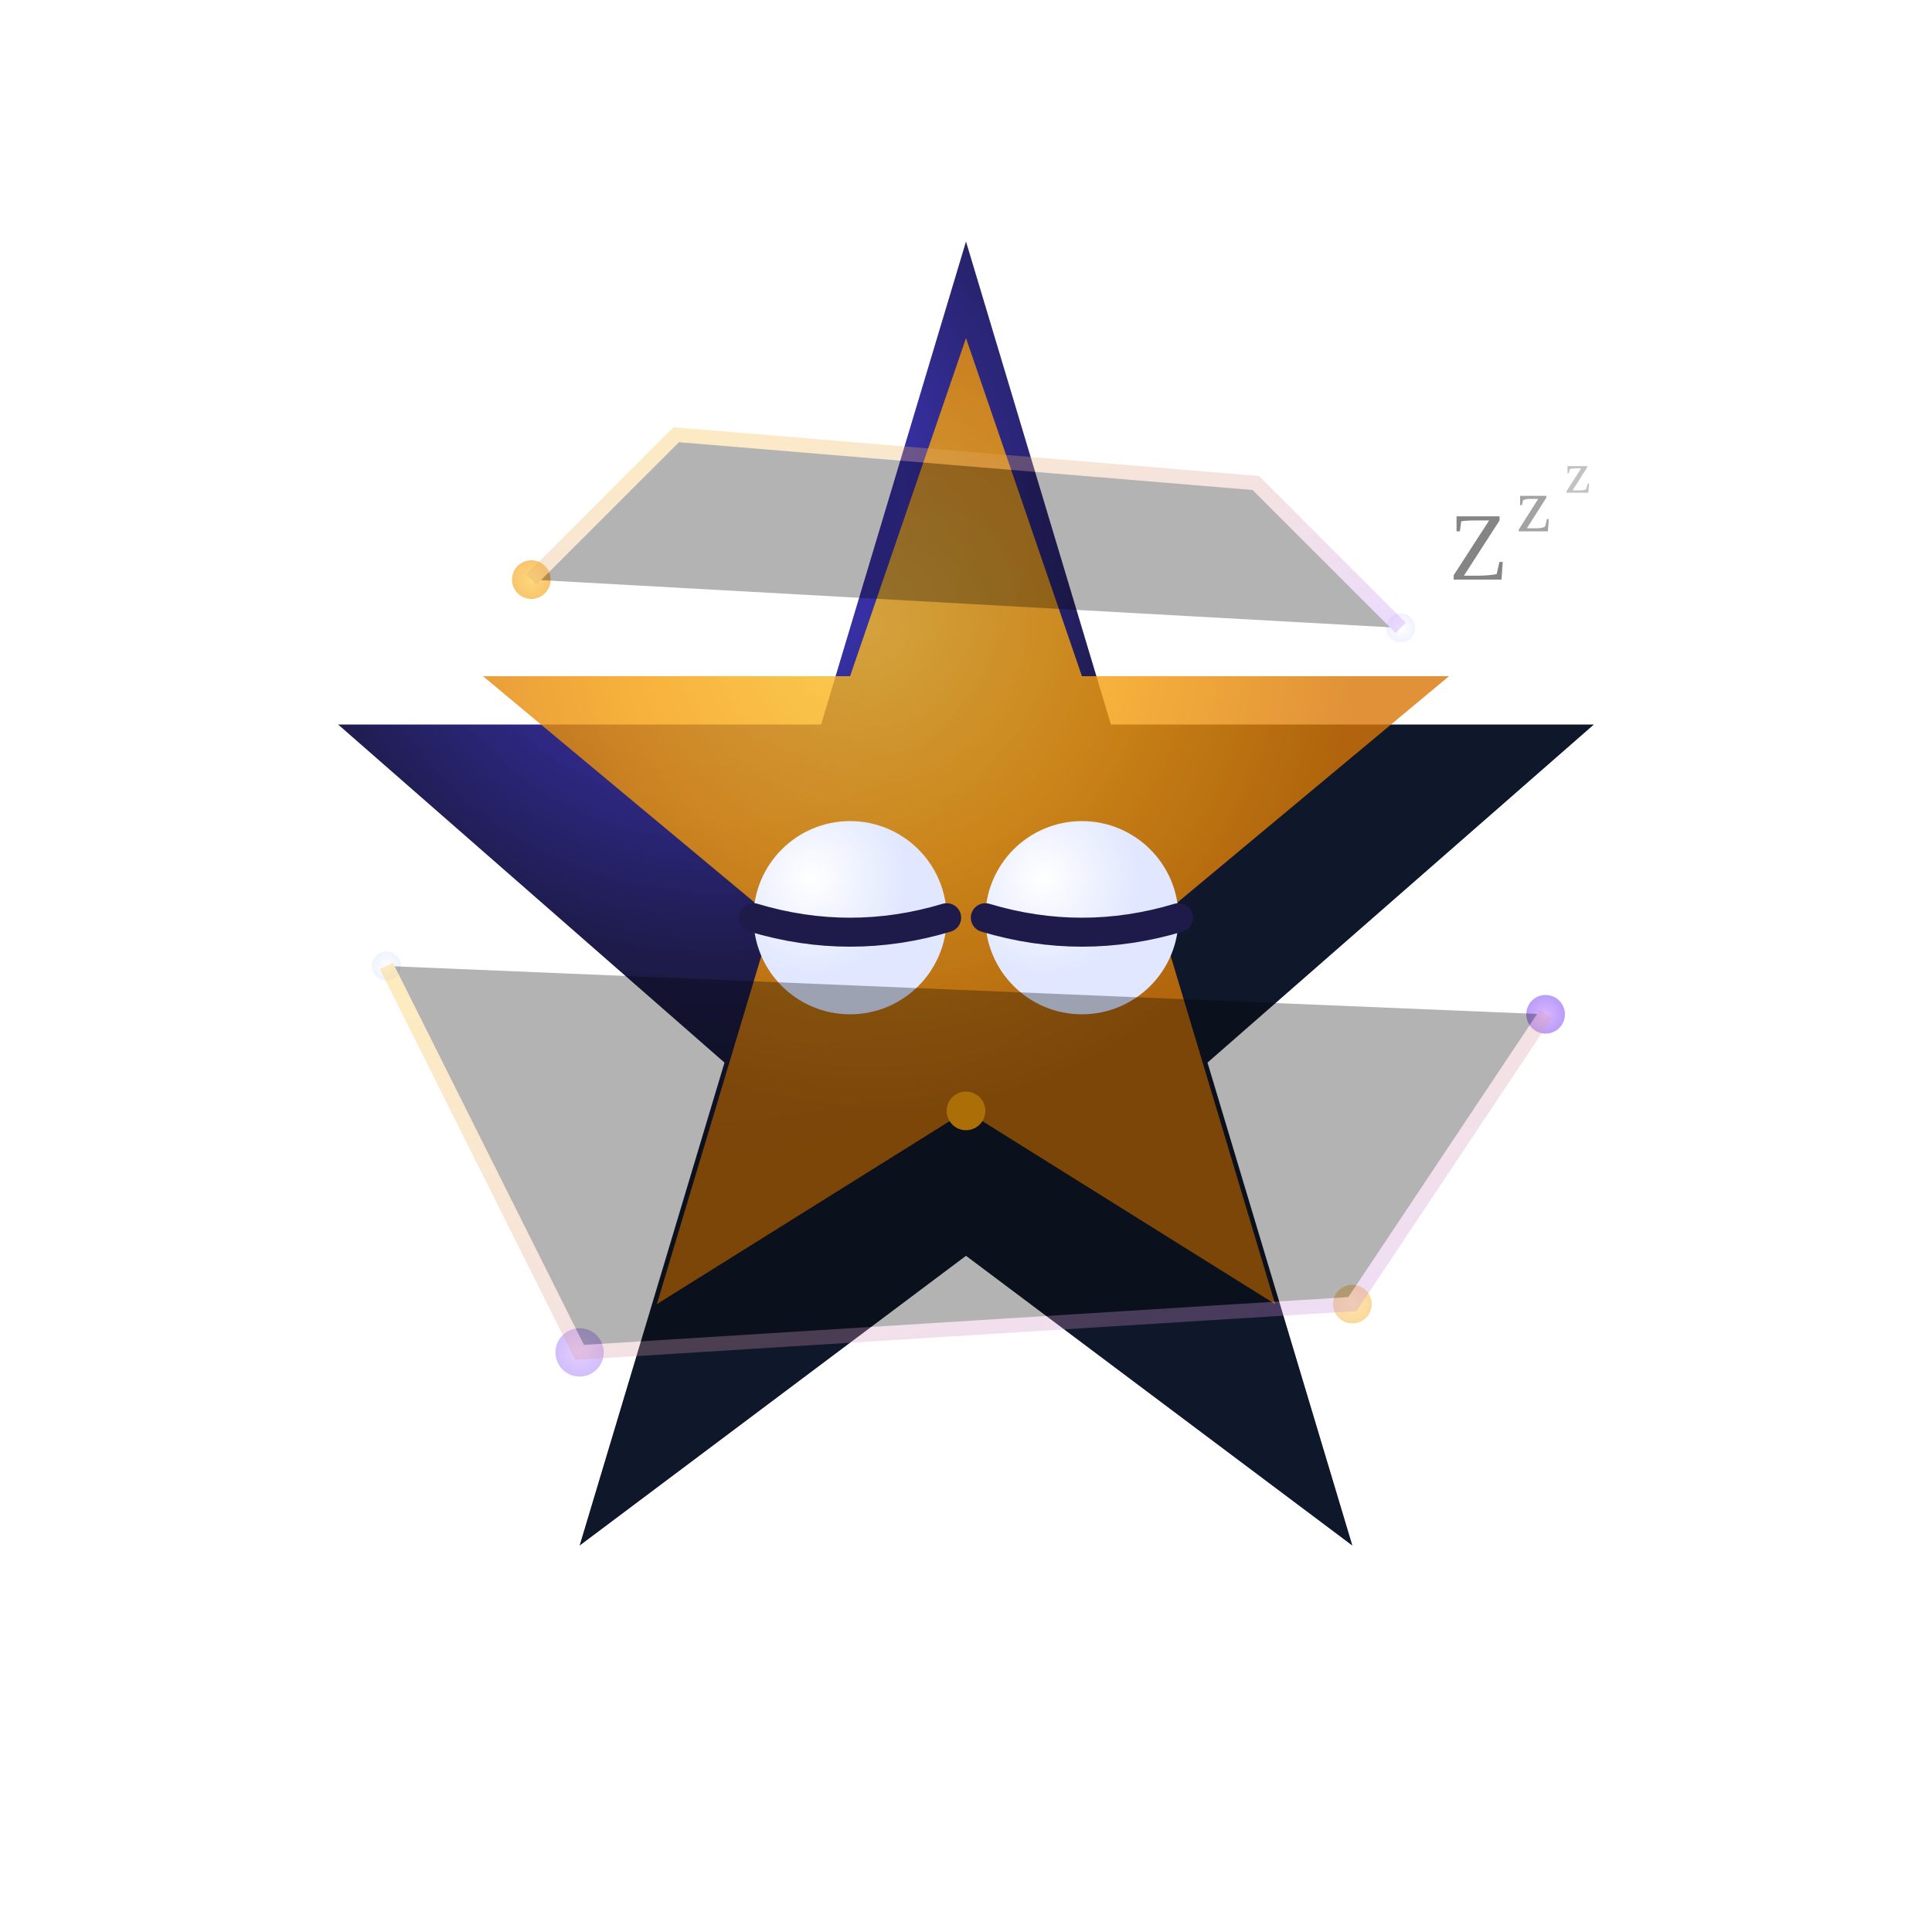
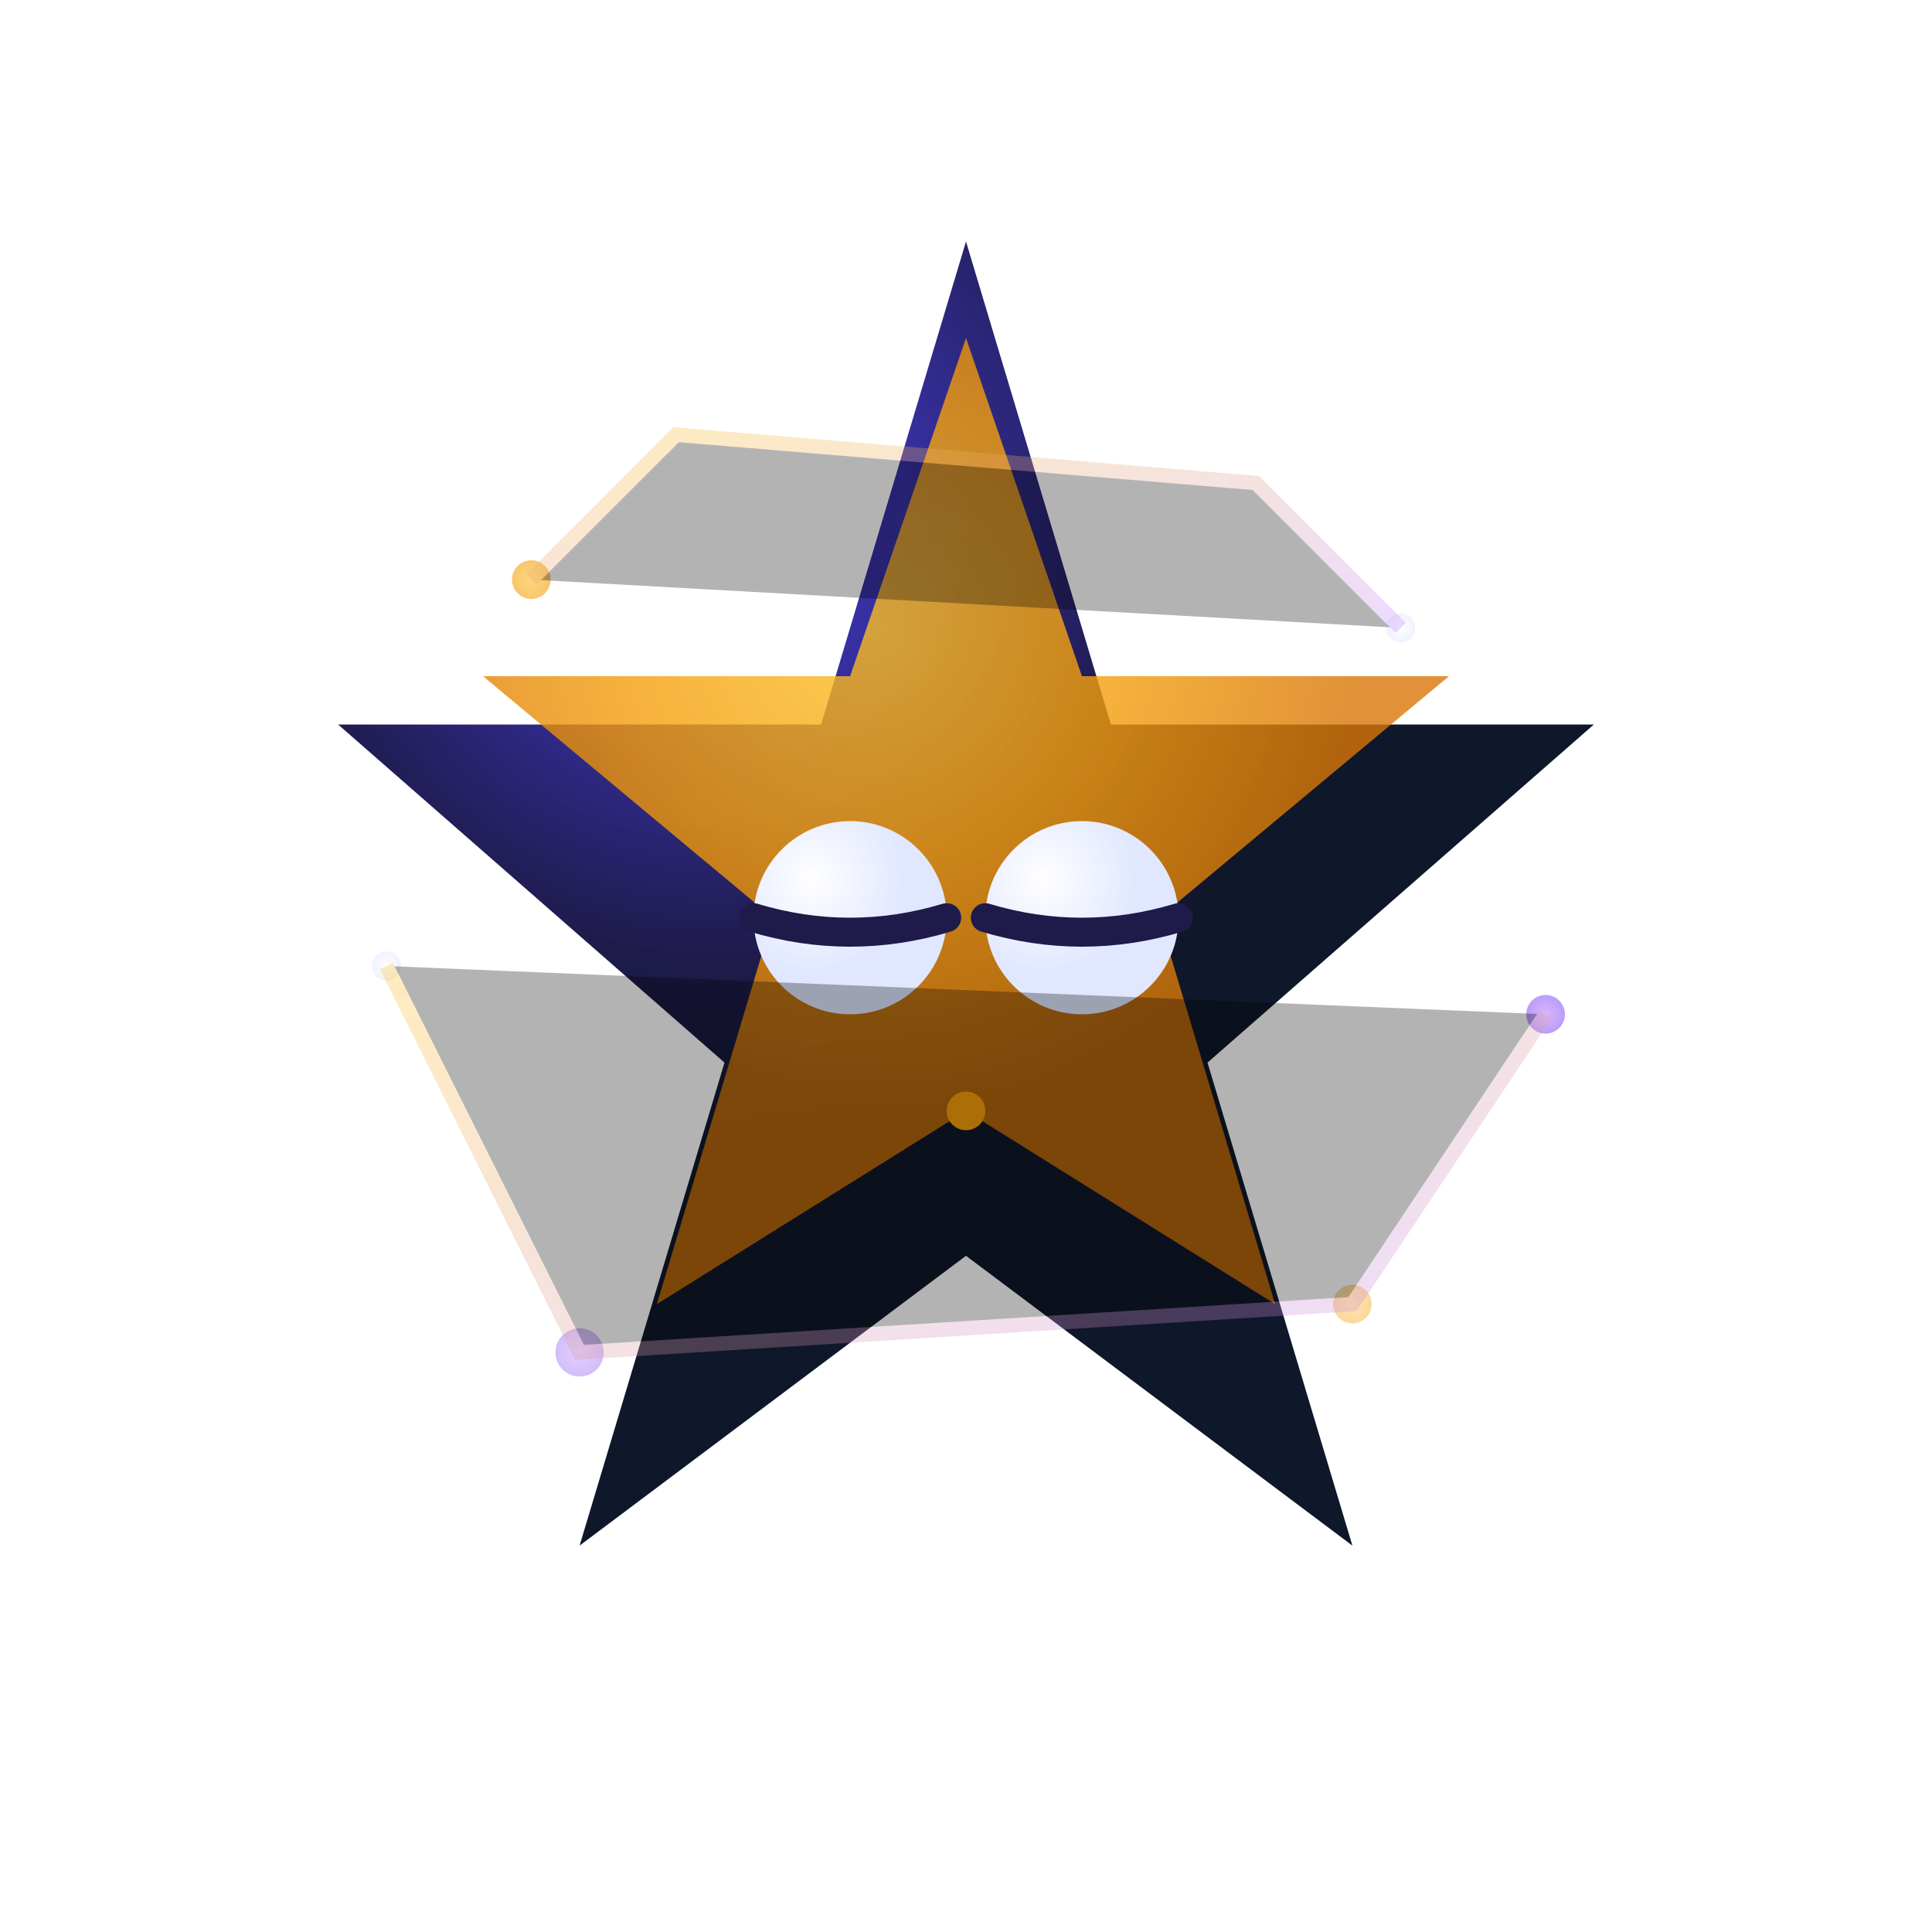
<svg xmlns="http://www.w3.org/2000/svg" viewBox="0 0 200 200">
  <defs>
    <radialGradient id="starriBody" cx="0.3" cy="0.2">
      <stop offset="0%" style="stop-color:#4c1d95;stop-opacity:1" />
      <stop offset="30%" style="stop-color:#3730a3;stop-opacity:1" />
      <stop offset="70%" style="stop-color:#1e1b4b;stop-opacity:1" />
      <stop offset="100%" style="stop-color:#0f172a;stop-opacity:1" />
    </radialGradient>
    <radialGradient id="starriInner" cx="0.4" cy="0.3">
      <stop offset="0%" style="stop-color:#fbbf24;stop-opacity:1" />
      <stop offset="50%" style="stop-color:#f59e0b;stop-opacity:1" />
      <stop offset="100%" style="stop-color:#d97706;stop-opacity:1" />
    </radialGradient>
    <radialGradient id="starriEye" cx="0.3" cy="0.3">
      <stop offset="0%" style="stop-color:#ffffff;stop-opacity:1" />
      <stop offset="100%" style="stop-color:#e0e7ff;stop-opacity:1" />
    </radialGradient>
    <linearGradient id="starriSmile" x1="0" y1="0" x2="1" y2="0">
      <stop offset="0%" style="stop-color:#fbbf24;stop-opacity:1" />
      <stop offset="50%" style="stop-color:#f59e0b;stop-opacity:1" />
      <stop offset="100%" style="stop-color:#fbbf24;stop-opacity:1" />
    </linearGradient>
    <radialGradient id="starriDust1" cx="0.5" cy="0.5">
      <stop offset="0%" style="stop-color:#fbbf24;stop-opacity:1" />
      <stop offset="100%" style="stop-color:#f59e0b;stop-opacity:1" />
    </radialGradient>
    <radialGradient id="starriDust2" cx="0.5" cy="0.5">
      <stop offset="0%" style="stop-color:#ffffff;stop-opacity:1" />
      <stop offset="100%" style="stop-color:#e0e7ff;stop-opacity:1" />
    </radialGradient>
    <radialGradient id="starriDust3" cx="0.5" cy="0.5">
      <stop offset="0%" style="stop-color:#c084fc;stop-opacity:1" />
      <stop offset="100%" style="stop-color:#8b5cf6;stop-opacity:1" />
    </radialGradient>
    <linearGradient id="starriConstellation" x1="0" y1="0" x2="1" y2="1">
      <stop offset="0%" style="stop-color:#fbbf24;stop-opacity:1" />
      <stop offset="100%" style="stop-color:#c084fc;stop-opacity:1" />
    </linearGradient>
  </defs>
  <path d="M 100 25 L 115 75 L 165 75 L 125 110 L 140 160 L 100 130 L 60 160 L 75 110 L 35 75 L 85 75 Z" fill="url(#starriBody)" />
  <path d="M 100 35 L 112 70 L 150 70 L 120 95 L 132 135 L 100 115 L 68 135 L 80 95 L 50 70 L 88 70 Z" fill="url(#starriInner)" opacity="0.8" />
  <circle cx="88" cy="95" r="10" fill="url(#starriEye)" />
  <circle cx="112" cy="95" r="10" fill="url(#starriEye)" />
  <path d="M 78 95 Q 88 98 98 95" stroke="#1e1b4b" stroke-width="3" fill="none" stroke-linecap="round" />
  <path d="M 102 95 Q 112 98 122 95" stroke="#1e1b4b" stroke-width="3" fill="none" stroke-linecap="round" />
  <circle cx="100" cy="115" r="2" fill="#f59e0b" />
  <g>
    <animateTransform attributeName="transform" type="translate" values="0,0; 1,2; 0,0" dur="4s" repeatCount="indefinite" />
    <circle cx="55" cy="60" r="2" fill="url(#starriDust1)" opacity="0.6" />
    <circle cx="145" cy="65" r="1.5" fill="url(#starriDust2)" opacity="0.5" />
    <circle cx="60" cy="140" r="2.5" fill="url(#starriDust3)" opacity="0.4" />
    <circle cx="140" cy="135" r="2" fill="url(#starriDust1)" opacity="0.4" />
    <circle cx="40" cy="100" r="1.5" fill="url(#starriDust2)" opacity="0.5" />
    <circle cx="160" cy="105" r="2" fill="url(#starriDust3)" opacity="0.6" />
  </g>
  <path d="M 55 60 L 70 45 L 130 50 L 145 65" stroke="url(#starriConstellation)" stroke-width="1.5" opacity="0.3" />
  <path d="M 40 100 L 60 140 L 140 135 L 160 105" stroke="url(#starriConstellation)" stroke-width="1.5" opacity="0.3" />
-   <text x="150" y="60" font-size="10" fill="#666" opacity="0.8">Z</text>
-   <text x="157" y="55" font-size="8" fill="#666" opacity="0.6">z</text>
-   <text x="162" y="51" font-size="6" fill="#666" opacity="0.4">z</text>
</svg>
